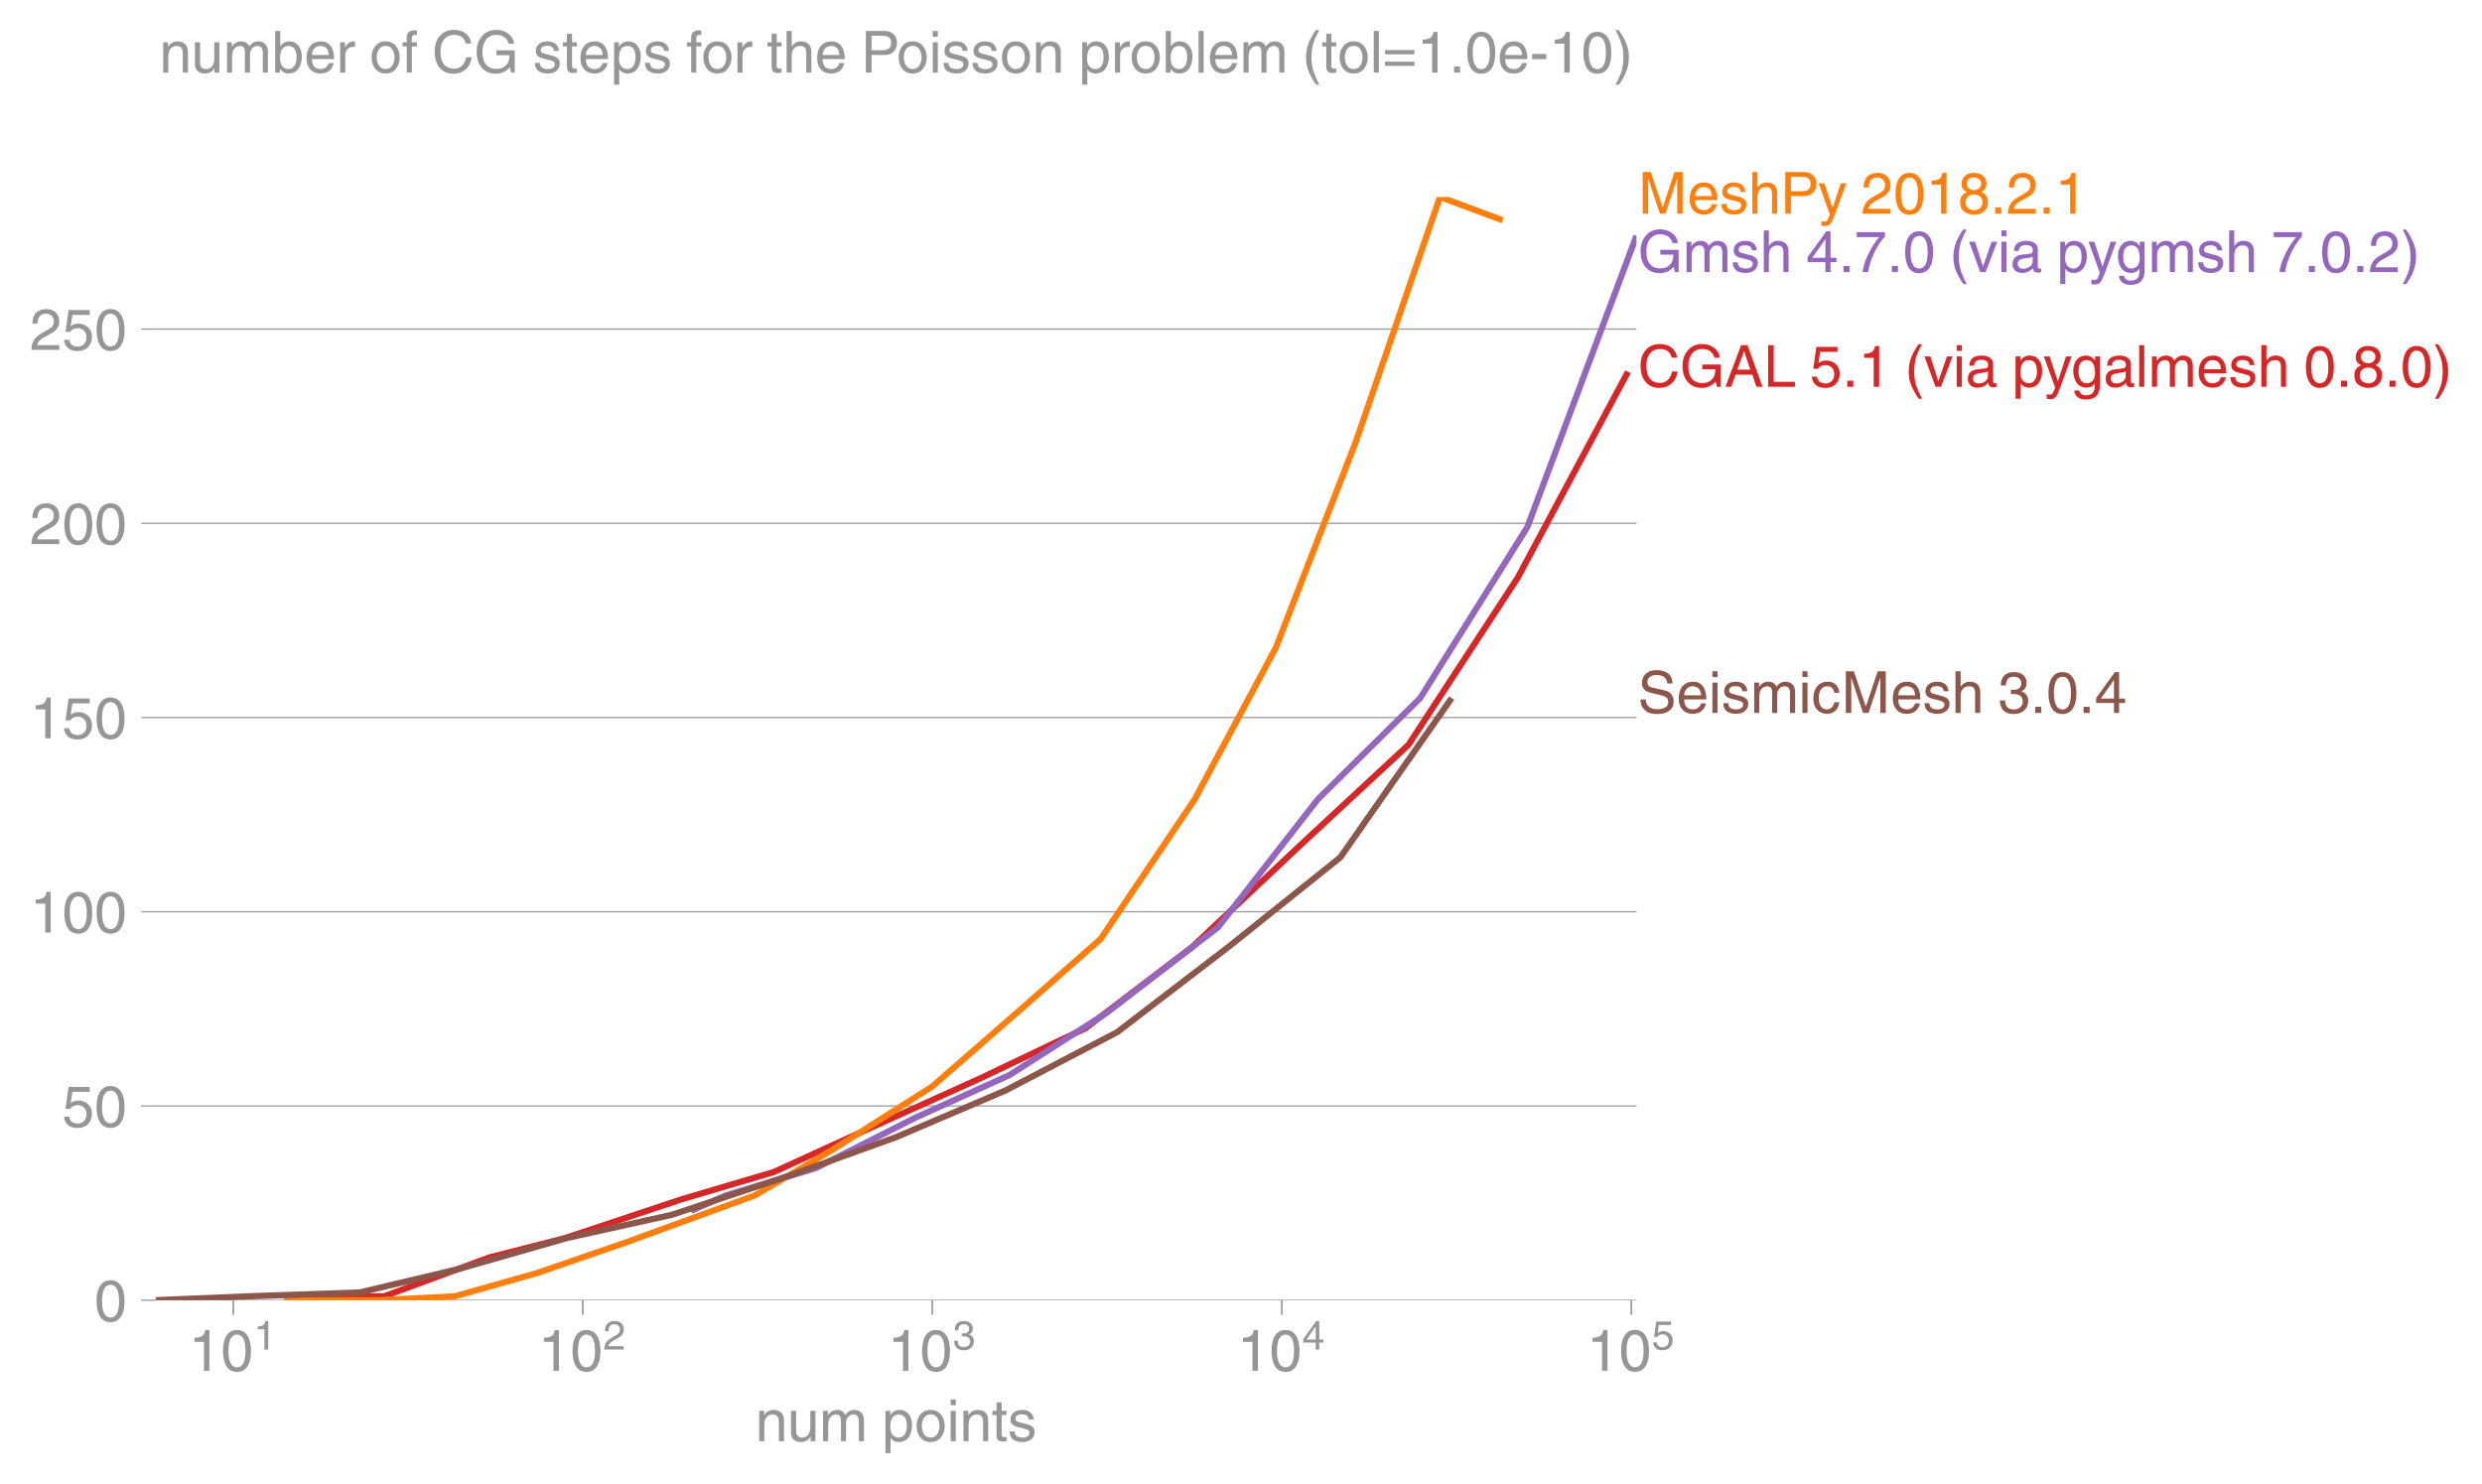
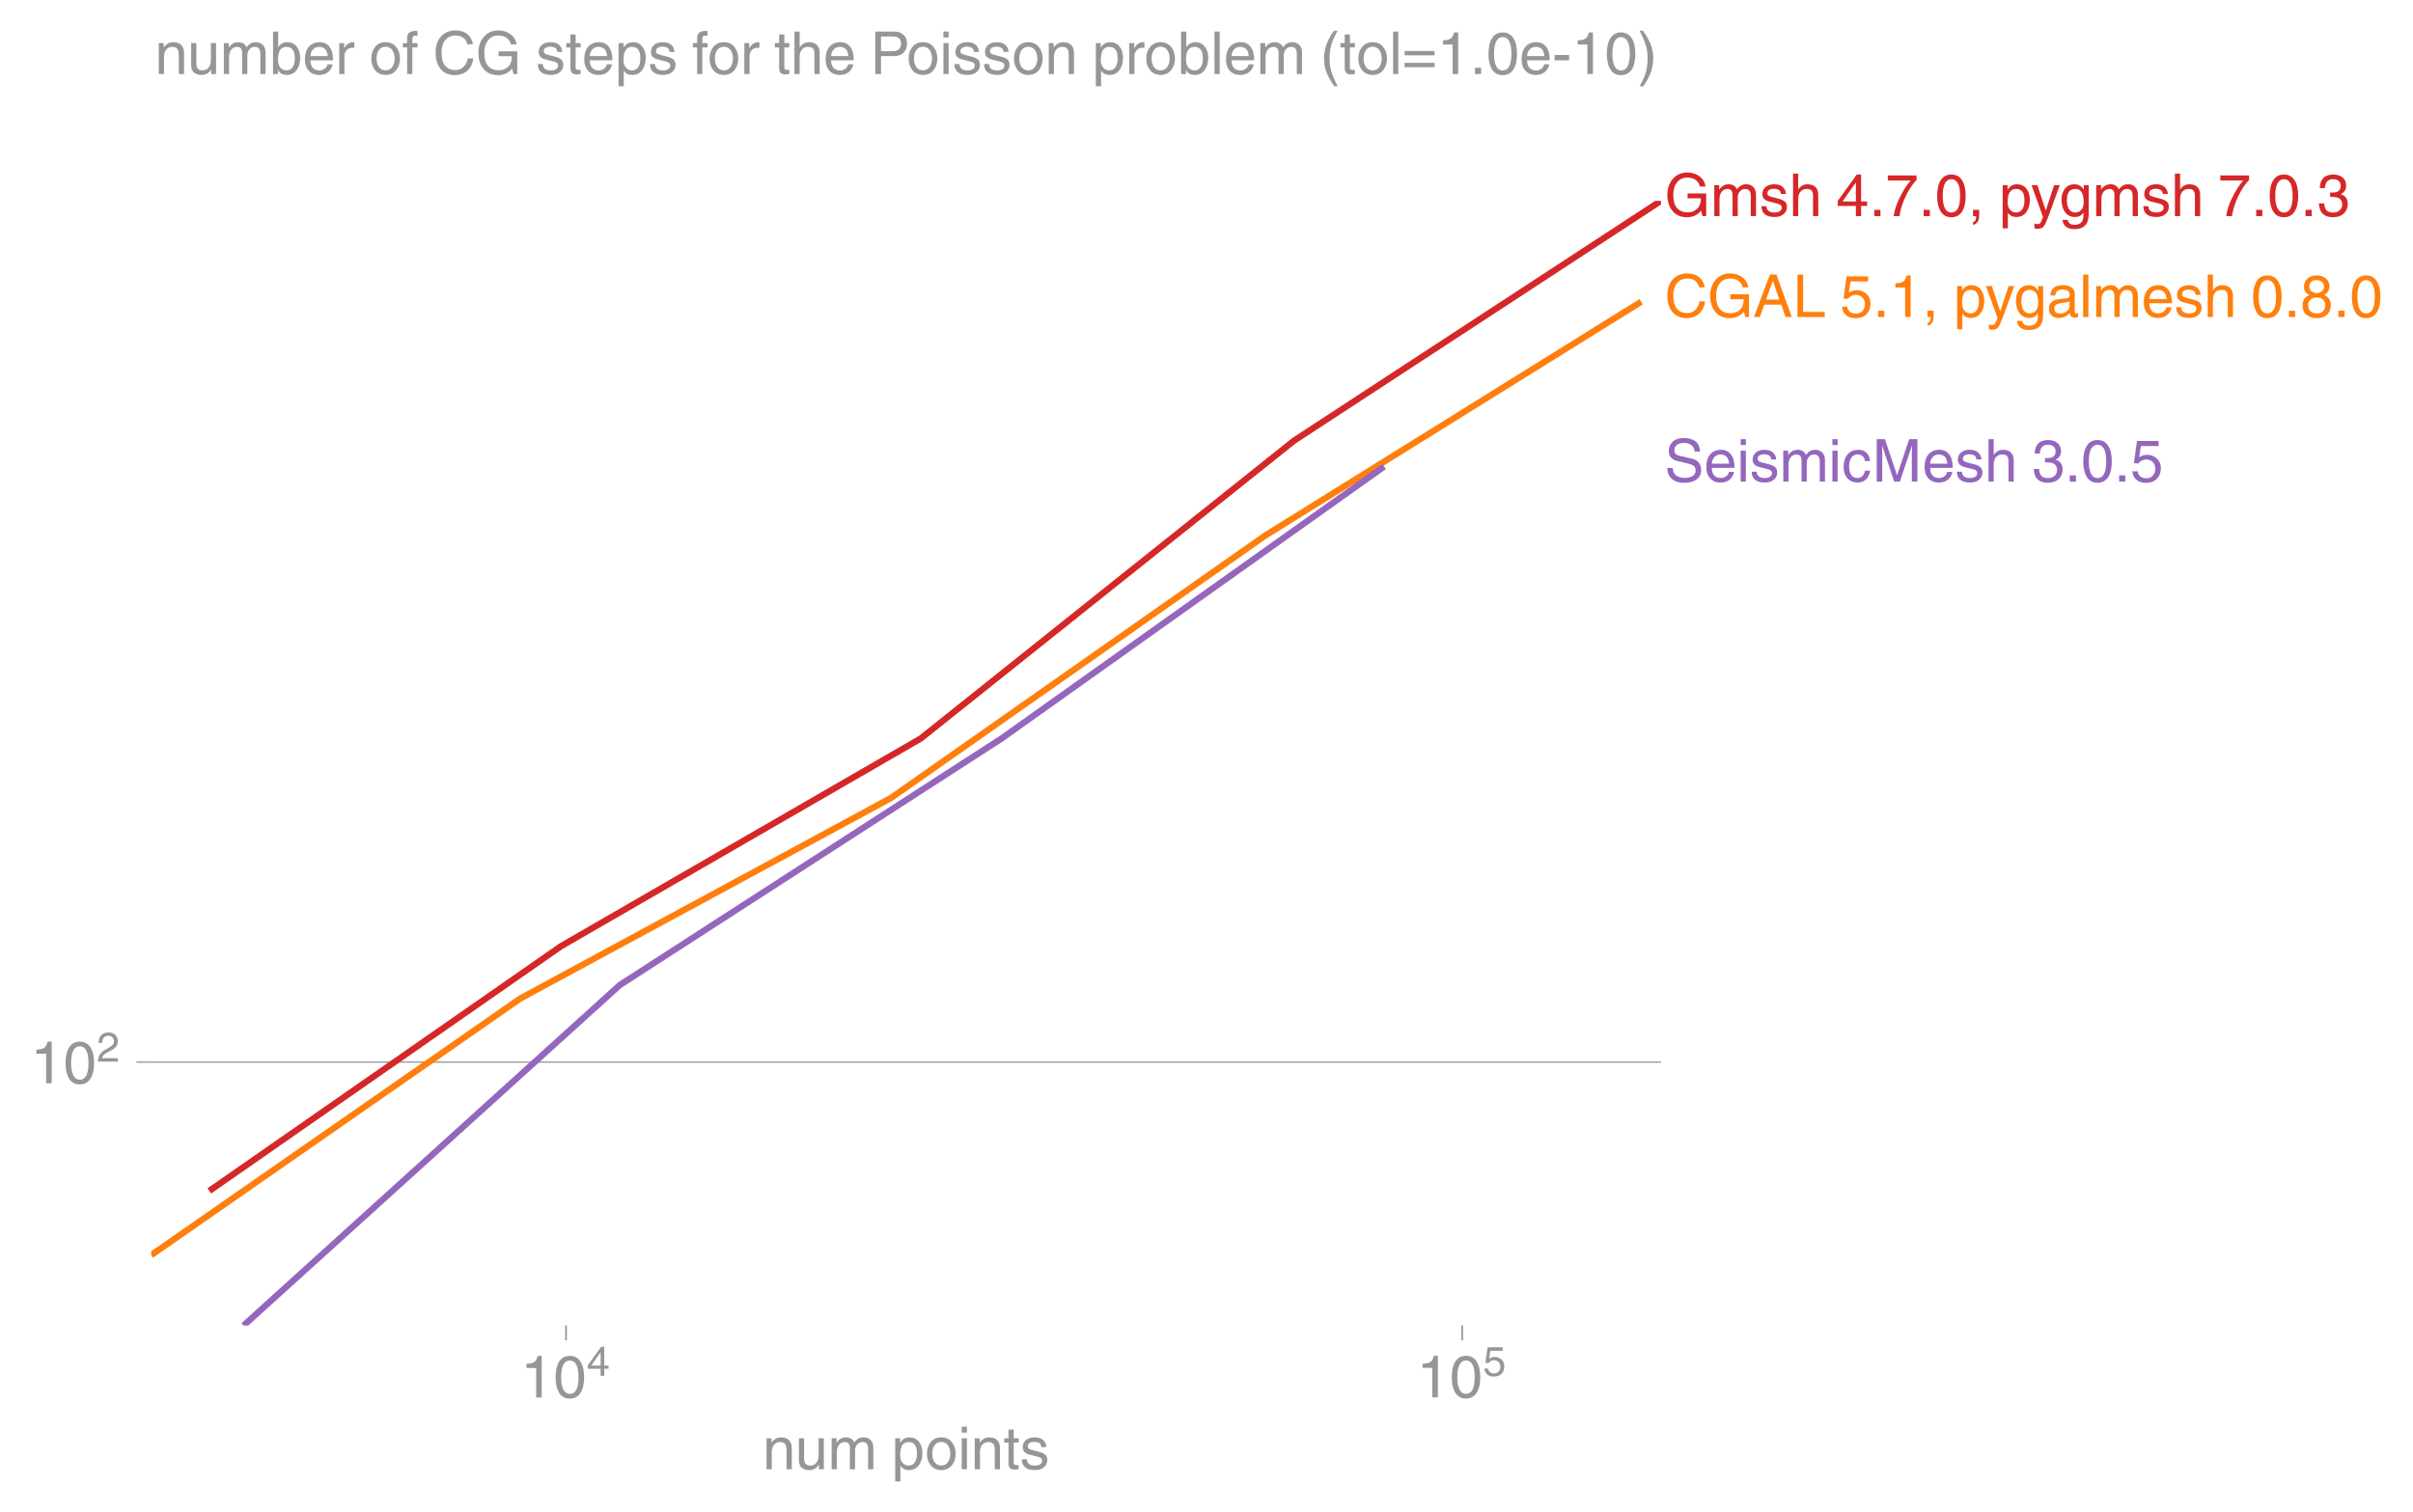
- <svg xmlns="http://www.w3.org/2000/svg" xmlns:xlink="http://www.w3.org/1999/xlink" height="476.965" viewBox="0 0 598.595 357.724" width="798.126">
+ <svg xmlns="http://www.w3.org/2000/svg" xmlns:xlink="http://www.w3.org/1999/xlink" height="476.965" viewBox="0 0 570.76 357.724" width="761.013">
  <defs>
    <style>*{stroke-linecap:butt;stroke-linejoin:round}</style>
  </defs>
  <g id="figure_1">
-     <path d="M0 357.724h598.595V0H0z" fill="none" id="patch_1" />
+     <path d="M0 357.724h570.76V0H0z" fill="none" id="patch_1" />
    <g id="axes_1">
-       <path d="M37.556 313.628h357.12V47.516H37.556z" fill="none" id="patch_2" />
+       <path d="M35.76 313.628h357.12V47.516H35.76z" fill="none" id="patch_2" />
      <g id="matplotlib.axis_1">
        <g id="xtick_1">
          <g id="line2d_1">
            <defs>
-               <path d="M0 0v3.5" id="mffba70a21d" stroke="#969696" stroke-width=".4" />
-             </defs>
-             <use x="56.256" xlink:href="#mffba70a21d" y="313.628" fill="#969696" stroke="#969696" stroke-width=".4" />
-           </g>
-           <g transform="matrix(.14 0 0 -.14 45.476 330.678)" fill="#969696" id="text_1">
+               <path d="M0 0v3.5" id="m476de57f8e" stroke="#969696" stroke-width=".4" />
+             </defs>
+             <use x="133.89" xlink:href="#m476de57f8e" y="313.628" fill="#969696" stroke="#969696" stroke-width=".4" />
+           </g>
+           <g transform="matrix(.14 0 0 -.14 123.11 330.678)" fill="#969696" id="text_1">
            <defs>
              <path d="M35.89 0h-9.374v49.906H10.109v6.985q8.594.28 12.782 2.75Q27.094 62.109 29 70.313h6.89z" id="HelveticaWorld-Regular-49" />
              <path d="M42.484 34.188q0 14.109-3.734 21.156-3.734 7.062-10.969 7.062-7.078 0-10.89-7.062-3.797-7.047-3.797-21.157 0-13.671 3.75-20.937Q20.609 6 27.78 6q7.235 0 10.969 7 3.734 7.016 3.734 21.188zm9.422 0q0-17.297-6.25-26.704-6.25-9.39-17.875-9.39-12.062 0-18.062 9.734-6 9.75-6 26.36 0 17.03 6.14 26.578 6.157 9.547 17.922 9.547 11.625 0 17.875-9.5t6.25-26.626z" id="HelveticaWorld-Regular-48" />
-             </defs>
-             <use transform="translate(0 .173)" xlink:href="#HelveticaWorld-Regular-49" />
-             <use transform="translate(55.615 .173)" xlink:href="#HelveticaWorld-Regular-48" />
-             <use transform="matrix(.7 0 0 .7 112.146 36.781)" xlink:href="#HelveticaWorld-Regular-49" />
-           </g>
-         </g>
-         <g id="xtick_2">
-           <use x="140.551" xlink:href="#mffba70a21d" y="313.628" fill="#969696" stroke="#969696" stroke-width=".4" id="line2d_2" />
-           <g transform="matrix(.14 0 0 -.14 129.77 330.678)" fill="#969696" id="text_2">
-             <defs>
-               <path d="M4.39 45.125q0 12.39 6.391 18.781 6.406 6.407 17.938 6.407 9.656 0 15.812-5.86 6.157-5.86 6.157-15.14 0-7.22-3.547-12.188-3.532-4.953-10.422-8.703l-12.11-6.64Q13.922 15.921 12.5 8.296h38.188V0H2.593q.39 9.906 4.297 16.5 3.906 6.594 12.203 11.375l12.593 7.328q5.032 2.89 7.329 5.984 2.297 3.094 2.297 8.516 0 5.375-3.766 9.031-3.75 3.672-10.156 3.672-7.078 0-10.594-4.672-3.516-4.656-3.61-12.609z" id="HelveticaWorld-Regular-50" />
-             </defs>
-             <use transform="translate(0 .173)" xlink:href="#HelveticaWorld-Regular-49" />
-             <use transform="translate(55.615 .173)" xlink:href="#HelveticaWorld-Regular-48" />
-             <use transform="matrix(.7 0 0 .7 112.146 36.781)" xlink:href="#HelveticaWorld-Regular-50" />
-           </g>
-         </g>
-         <g id="xtick_3">
-           <use x="224.845" xlink:href="#mffba70a21d" y="313.628" fill="#969696" stroke="#969696" stroke-width=".4" id="line2d_3" />
-           <g transform="matrix(.14 0 0 -.14 214.065 330.678)" fill="#969696" id="text_3">
-             <defs>
-               <path d="M22.406 39.984q2.203-.187 4.594-.187 6.203 0 9.781 2.86 3.594 2.859 3.594 8.656 0 4.687-3.344 7.89-3.343 3.203-9.64 3.203-6.985 0-10.235-4.11-3.234-4.093-3.437-10.983h-8.64q0 10.984 5.765 16.984 5.765 6.016 16.937 6.016 9.922 0 15.828-5.11 5.907-5.094 5.907-13.39 0-10.704-9.032-14.5v-.204q11.72-4 11.72-16.406 0-9.906-6.595-16.265-6.593-6.344-18.703-6.344-9.906 0-16.312 5.203Q4.204 8.5 3.422 21.484H12.5q.203-8.109 4-11.797Q20.313 6 27.484 6q6.938 0 11.141 3.86 4.203 3.859 4.203 9.718 0 6.406-4.016 9.672-4 3.266-12.39 3.266-2 0-4.016-.094z" id="HelveticaWorld-Regular-51" />
-             </defs>
-             <use transform="translate(0 .173)" xlink:href="#HelveticaWorld-Regular-49" />
-             <use transform="translate(55.615 .173)" xlink:href="#HelveticaWorld-Regular-48" />
-             <use transform="matrix(.7 0 0 .7 112.146 36.781)" xlink:href="#HelveticaWorld-Regular-51" />
-           </g>
-         </g>
-         <g id="xtick_4">
-           <use x="309.139" xlink:href="#mffba70a21d" y="313.628" fill="#969696" stroke="#969696" stroke-width=".4" id="line2d_4" />
-           <g transform="matrix(.14 0 0 -.14 298.359 330.678)" fill="#969696" id="text_4">
-             <defs>
              <path d="M10.594 24.703h22.61v31.89h-.188zM42 17.093V0h-8.797v17.094H2.484v8.593L34.72 70.314H42v-45.61h10.297v-7.61z" id="HelveticaWorld-Regular-52" />
            </defs>
            <use transform="translate(0 .173)" xlink:href="#HelveticaWorld-Regular-49" />
            <use transform="translate(55.615 .173)" xlink:href="#HelveticaWorld-Regular-48" />
            <use transform="matrix(.7 0 0 .7 112.146 36.781)" xlink:href="#HelveticaWorld-Regular-52" />
          </g>
        </g>
-         <g id="xtick_5">
-           <use x="393.433" xlink:href="#mffba70a21d" y="313.628" fill="#969696" stroke="#969696" stroke-width=".4" id="line2d_5" />
-           <g transform="matrix(.14 0 0 -.14 382.653 330.678)" fill="#969696" id="text_5">
+         <g id="xtick_2">
+           <use x="345.864" xlink:href="#m476de57f8e" y="313.628" fill="#969696" stroke="#969696" stroke-width=".4" id="line2d_2" />
+           <g transform="matrix(.14 0 0 -.14 335.084 330.678)" fill="#969696" id="text_2">
            <defs>
              <path d="M14.703 40.922q5.813 4.39 13.625 4.39 9.469 0 16.281-6.296 6.813-6.297 6.813-16.22 0-10.78-6.578-17.796-6.563-7-18.422-7-10.313 0-16.266 5.047Q4.203 8.109 3.22 17.39h9.094q.671-5.672 4.437-8.672 3.766-3 10.453-3 6.485 0 10.64 4.484Q42 14.703 42 21.688q0 7.125-4.36 11.421-4.343 4.297-11.218 4.297-7.813 0-13.047-6.687l-7.563.39 5.266 37.594h36.438v-8.5H17.672z" id="HelveticaWorld-Regular-53" />
            </defs>
            <use transform="translate(0 .3)" xlink:href="#HelveticaWorld-Regular-49" />
            <use transform="translate(55.615 .3)" xlink:href="#HelveticaWorld-Regular-48" />
            <use transform="matrix(.7 0 0 .7 112.146 36.908)" xlink:href="#HelveticaWorld-Regular-53" />
          </g>
        </g>
-         <g transform="matrix(.14 0 0 -.14 182.189 347.625)" fill="#969696" id="text_6">
+         <g transform="matrix(.14 0 0 -.14 180.393 347.625)" fill="#969696" id="text_3">
          <defs>
            <path d="M49.219 0h-8.844v32.172q0 7.422-2.594 10.578-2.578 3.156-8.578 3.156-5.906 0-9.875-4.5-3.953-4.484-3.953-12.89V0H6.594v52.297h8.297v-7.375h.203q6.203 8.89 15.812 8.89 8.89 0 13.594-4.718 4.719-4.703 4.719-13.5z" id="HelveticaWorld-Regular-110" />
            <path d="M6.11 52.297h8.78V17.578q0-5.765 2.61-8.625Q20.125 6.11 25 6.11q6.781 0 10.594 4.797 3.812 4.813 3.812 12.578v28.813h8.782V0H39.89v7.625l-.188.188q-4.984-9.329-16.61-9.329-7.515 0-12.25 4.094Q6.11 6.688 6.11 14.703z" id="HelveticaWorld-Regular-117" />
            <path d="M6.594 52.297h8.297v-7.375h.203q5.906 8.89 15.812 8.89 9.813 0 13.922-8.5 3.75 4.594 7.266 6.547 3.515 1.953 8.703 1.953 6.781 0 11.484-4.453Q77 44.922 77 36.187V0h-8.781v33.797q0 6.094-2.297 9.094-2.297 3.015-7.422 3.015-5.172 0-8.75-4.203-3.563-4.203-3.563-9.812V0h-8.78v36.188q0 4.53-2.11 7.124-2.094 2.594-6.094 2.594-6.297 0-10.062-4.687-3.766-4.688-3.766-12.703V0H6.594z" id="HelveticaWorld-Regular-109" />
            <path d="M14.984 23.688q0-8.407 4.094-13 4.11-4.579 10.219-4.579 6.687 0 10.39 5.438 3.72 5.453 3.72 14.765 0 10.22-3.563 14.907-3.563 4.687-10.735 4.687-6.984 0-10.562-5.5-3.563-5.5-3.563-16.718zm-8.39 28.609h8.297v-7.375h.203q5.61 8.89 15.625 8.89 10.11 0 15.937-7.359 5.828-7.344 5.828-18.766 0-12.796-5.953-21Q40.578-1.515 29.5-1.515q-9.094 0-13.922 7.032h-.203v-26.22H6.594z" id="HelveticaWorld-Regular-112" />
            <path d="M12.703 26.219q0-8.735 3.953-14.375 3.953-5.64 11.219-5.64 7.531 0 11.438 5.905 3.906 5.907 3.906 14.11 0 8.297-3.907 14.078-3.906 5.797-11.437 5.797-6.969 0-11.078-5.453-4.094-5.438-4.094-14.422zm-8.984 0q0 11.672 6.484 19.625 6.5 7.968 17.672 7.968 11.438 0 17.875-8.062 6.453-8.047 6.453-19.531 0-11.516-6.406-19.625-6.39-8.11-17.922-8.11-11.078 0-17.625 7.86-6.531 7.86-6.531 19.875z" id="HelveticaWorld-Regular-111" />
            <path d="M6.594 61.813v9.968h8.781v-9.969zM15.375 0H6.594v52.297h8.781z" id="HelveticaWorld-Regular-105" />
            <path d="M17.188 45.016V10.984q0-2 1.093-3.046 1.11-1.047 3.938-1.047h3.375V0Q20.797-.688 19-.688q-5.516 0-8.063 2.641-2.53 2.64-2.53 8.547v34.516H1.311v7.28h7.094v14.595h8.781V52.297h8.407v-7.281z" id="HelveticaWorld-Regular-116" />
            <path d="M36.078 37.406q-.187 4.688-3.344 6.735-3.14 2.047-9.047 2.047-4.296 0-7.359-1.907-3.047-1.89-3.047-5.468 0-2.829 1.797-4.172 1.813-1.344 7.828-2.86l8.688-2.187q7.906-2 11.297-5.11 3.406-3.093 3.406-8.656 0-7.719-5.64-12.531-5.641-4.813-15.063-4.813-11 0-16.64 4.563-5.626 4.578-5.735 13.75h8.5q.203-5.422 3.594-8.063 3.39-2.625 10.171-2.625 5.516 0 8.766 2.188 3.25 2.203 3.25 6.11 0 2.78-2.11 4.437-2.093 1.672-8.296 3.078l-10.203 2.5q-6.203 1.562-9.157 4.656-2.953 3.094-2.953 8.031 0 7.72 5.516 12.203 5.531 4.5 14.406 4.5 9.485 0 14.531-4.624 5.047-4.61 5.344-11.782z" id="HelveticaWorld-Regular-115" />
          </defs>
          <use xlink:href="#HelveticaWorld-Regular-110" />
          <use x="55.176" xlink:href="#HelveticaWorld-Regular-117" />
          <use x="109.961" xlink:href="#HelveticaWorld-Regular-109" />
          <use x="192.969" xlink:href="#HelveticaWorld-Regular-32" />
          <use x="217.383" xlink:href="#HelveticaWorld-Regular-112" />
          <use x="273.877" xlink:href="#HelveticaWorld-Regular-111" />
          <use x="329.785" xlink:href="#HelveticaWorld-Regular-105" />
          <use x="351.807" xlink:href="#HelveticaWorld-Regular-110" />
          <use x="406.982" xlink:href="#HelveticaWorld-Regular-116" />
          <use x="434.668" xlink:href="#HelveticaWorld-Regular-115" />
        </g>
      </g>
      <g id="matplotlib.axis_2">
        <g id="ytick_1">
-           <path clip-path="url(#p34b8f23aae)" d="M37.556 313.628h357.12" fill="none" stroke="#969696" stroke-linecap="square" stroke-width=".3" id="line2d_6" />
-           <g id="line2d_7">
-             <defs>
-               <path d="M0 0h-3.5" id="m2044e1eee2" stroke="#969696" stroke-width=".3" />
-             </defs>
-             <use x="37.556" xlink:href="#m2044e1eee2" y="313.628" fill="#969696" stroke="#969696" stroke-width=".3" />
-           </g>
-           <use xlink:href="#HelveticaWorld-Regular-48" transform="matrix(.14 0 0 -.14 22.77 318.653)" fill="#969696" id="text_7" />
-         </g>
-         <g id="ytick_2">
-           <path clip-path="url(#p34b8f23aae)" d="M37.556 266.778h357.12" fill="none" stroke="#969696" stroke-linecap="square" stroke-width=".3" id="line2d_8" />
-           <use x="37.556" xlink:href="#m2044e1eee2" y="266.778" fill="#969696" stroke="#969696" stroke-width=".3" id="line2d_9" />
-           <g transform="matrix(.14 0 0 -.14 14.985 271.802)" fill="#969696" id="text_8">
-             <use xlink:href="#HelveticaWorld-Regular-53" />
-             <use x="55.615" xlink:href="#HelveticaWorld-Regular-48" />
-           </g>
-         </g>
-         <g id="ytick_3">
-           <path clip-path="url(#p34b8f23aae)" d="M37.556 219.927h357.12" fill="none" stroke="#969696" stroke-linecap="square" stroke-width=".3" id="line2d_10" />
-           <use x="37.556" xlink:href="#m2044e1eee2" y="219.927" fill="#969696" stroke="#969696" stroke-width=".3" id="line2d_11" />
-           <g transform="matrix(.14 0 0 -.14 7.2 224.952)" fill="#969696" id="text_9">
-             <use xlink:href="#HelveticaWorld-Regular-49" />
-             <use x="55.615" xlink:href="#HelveticaWorld-Regular-48" />
-             <use x="111.23" xlink:href="#HelveticaWorld-Regular-48" />
-           </g>
-         </g>
-         <g id="ytick_4">
-           <path clip-path="url(#p34b8f23aae)" d="M37.556 173.076h357.12" fill="none" stroke="#969696" stroke-linecap="square" stroke-width=".3" id="line2d_12" />
-           <use x="37.556" xlink:href="#m2044e1eee2" y="173.076" fill="#969696" stroke="#969696" stroke-width=".3" id="line2d_13" />
-           <g transform="matrix(.14 0 0 -.14 7.2 178.1)" fill="#969696" id="text_10">
-             <use xlink:href="#HelveticaWorld-Regular-49" />
-             <use x="55.615" xlink:href="#HelveticaWorld-Regular-53" />
-             <use x="111.23" xlink:href="#HelveticaWorld-Regular-48" />
-           </g>
-         </g>
-         <g id="ytick_5">
-           <path clip-path="url(#p34b8f23aae)" d="M37.556 126.225h357.12" fill="none" stroke="#969696" stroke-linecap="square" stroke-width=".3" id="line2d_14" />
-           <use x="37.556" xlink:href="#m2044e1eee2" y="126.225" fill="#969696" stroke="#969696" stroke-width=".3" id="line2d_15" />
-           <g transform="matrix(.14 0 0 -.14 7.2 131.25)" fill="#969696" id="text_11">
-             <use xlink:href="#HelveticaWorld-Regular-50" />
-             <use x="55.615" xlink:href="#HelveticaWorld-Regular-48" />
-             <use x="111.23" xlink:href="#HelveticaWorld-Regular-48" />
-           </g>
-         </g>
-         <g id="ytick_6">
-           <path clip-path="url(#p34b8f23aae)" d="M37.556 79.375h357.12" fill="none" stroke="#969696" stroke-linecap="square" stroke-width=".3" id="line2d_16" />
-           <use x="37.556" xlink:href="#m2044e1eee2" y="79.375" fill="#969696" stroke="#969696" stroke-width=".3" id="line2d_17" />
-           <g transform="matrix(.14 0 0 -.14 7.2 84.4)" fill="#969696" id="text_12">
-             <use xlink:href="#HelveticaWorld-Regular-50" />
-             <use x="55.615" xlink:href="#HelveticaWorld-Regular-53" />
-             <use x="111.23" xlink:href="#HelveticaWorld-Regular-48" />
-           </g>
-         </g>
-       </g>
-       <path clip-path="url(#p34b8f23aae)" d="M68.574 312.691H92.618l25.375-9.37 18.292-4.685 28.146-9.37 22.19-6.56 24.64-11.243 24.921-11.245 25.576-12.18 25.84-19.678 25.863-24.362 26.246-24.363 26.33-40.291 26.593-49.662" fill="none" stroke="#d62728" stroke-linecap="square" stroke-width="1.5" id="line2d_18" />
-       <path clip-path="url(#p34b8f23aae)" d="M166.65 292.077h0l8.456-3.748 21.628-6.56 24.05-12.18 22.747-10.308 23.4-14.992 26.819-20.614 24.113-30.922 24.644-24.362 25.846-41.229 26.323-70.276" fill="none" stroke="#9467bd" stroke-linecap="square" stroke-width="1.5" id="line2d_19" />
-       <path clip-path="url(#p34b8f23aae)" d="M68.574 313.628h22.662l18.418-.937 19.874-5.622 21.737-7.496 30.822-11.244 19.1-11.244 23.621-14.993 21.494-18.74 19.138-16.866 22.714-33.733 19.56-36.543 19.282-49.662 20.285-59.032 15.12 5.622" fill="none" stroke="#ff7f0e" stroke-linecap="square" stroke-width="1.5" id="line2d_20" />
-       <path clip-path="url(#p34b8f23aae)" d="M37.556 313.628l22.19-.937 27.002-.937 23.748-5.622 26.198-7.496 25.375-5.622 28.117-9.37 25.983-9.37 26.337-11.245 26.923-14.055 26.898-20.614 26.92-21.551 26.86-38.418" fill="none" stroke="#8c564b" stroke-linecap="square" stroke-width="1.5" id="line2d_21" />
-       <g transform="matrix(.14 0 0 -.14 395.04 93.299)" fill="#d62728" id="text_13">
+           <path clip-path="url(#p9ebc9bcd94)" d="M35.76 251.305h357.12" fill="none" stroke="#969696" stroke-linecap="square" stroke-width=".3" id="line2d_3" />
+           <g id="line2d_4">
+             <defs>
+               <path d="M0 0h-3.5" id="mc16ff8c5b5" stroke="#969696" stroke-width=".3" />
+             </defs>
+             <use x="35.76" xlink:href="#mc16ff8c5b5" y="251.305" fill="#969696" stroke="#969696" stroke-width=".3" />
+           </g>
+           <g transform="matrix(.14 0 0 -.14 7.2 256.33)" fill="#969696" id="text_4">
+             <defs>
+               <path d="M4.39 45.125q0 12.39 6.391 18.781 6.406 6.407 17.938 6.407 9.656 0 15.812-5.86 6.157-5.86 6.157-15.14 0-7.22-3.547-12.188-3.532-4.953-10.422-8.703l-12.11-6.64Q13.922 15.921 12.5 8.296h38.188V0H2.593q.39 9.906 4.297 16.5 3.906 6.594 12.203 11.375l12.593 7.328q5.032 2.89 7.329 5.984 2.297 3.094 2.297 8.516 0 5.375-3.766 9.031-3.75 3.672-10.156 3.672-7.078 0-10.594-4.672-3.516-4.656-3.61-12.609z" id="HelveticaWorld-Regular-50" />
+             </defs>
+             <use transform="translate(0 .173)" xlink:href="#HelveticaWorld-Regular-49" />
+             <use transform="translate(55.615 .173)" xlink:href="#HelveticaWorld-Regular-48" />
+             <use transform="matrix(.7 0 0 .7 112.146 36.781)" xlink:href="#HelveticaWorld-Regular-50" />
+           </g>
+         </g>
+       </g>
+       <path clip-path="url(#p9ebc9bcd94)" d="M35.76 296.974l87.32-60.728 87.679-47.44 88.498-62.079 88.94-55.333" fill="none" stroke="#ff7f0e" stroke-linecap="square" stroke-width="1.5" id="line2d_5" />
+       <path clip-path="url(#p9ebc9bcd94)" d="M49.515 281.77l83.199-57.9 85.086-49.144 88.303-70.473 86.777-56.737" fill="none" stroke="#d62728" stroke-linecap="square" stroke-width="1.5" id="line2d_6" />
+       <path clip-path="url(#p9ebc9bcd94)" d="M57.619 313.628l88.985-80.559 90.31-58.343 90.474-64.34" fill="none" stroke="#9467bd" stroke-linecap="square" stroke-width="1.5" id="line2d_7" />
+       <g transform="matrix(.14 0 0 -.14 393.777 75.011)" fill="#ff7f0e" id="text_5">
        <defs>
          <path d="M58.016 50.203q-1.625 7.313-6.782 11.094-5.14 3.797-13.343 3.797-10.594 0-17.047-7.703-6.438-7.688-6.438-20.766 0-15.14 6.094-22.547 6.11-7.39 17.688-7.39 7.609 0 13.093 5.046 5.5 5.063 7.407 14.688h9.421Q66.22 12.594 57.625 5.344t-20.906-7.25q-14.703 0-23.516 10.11Q4.391 18.311 4.391 36.28q0 17.328 9.203 27.36 9.203 10.047 24.297 10.047 12.5 0 20.265-6.454 7.766-6.437 9.235-17.03z" id="HelveticaWorld-Regular-67" />
          <path d="M38.484 38.375h31.532V0h-6.297l-2.344 9.281Q56.781 3.421 50.578.75q-6.187-2.656-12.875-2.656-10.797 0-18.047 4.703-7.25 4.719-11.265 13.015-4 8.313-4 20.72 0 15.468 9.203 26.312 9.203 10.843 24.781 10.843 11.625 0 20.313-6.5Q67.39 60.688 68.796 50h-9.375q-1.703 7.078-7.219 11.078-5.516 4.016-14.312 4.016-10.594 0-17.047-7.985-6.438-7.984-6.438-21.125 0-15.28 6.39-22.437Q27.204 6.39 38.282 6.39q7.235 0 12.235 2.859 5 2.86 7.687 7.766 2.688 4.906 2.688 13.062H38.484z" id="HelveticaWorld-Regular-71" />
          <path d="M44 29.5L33.406 61.078h-.203L21.687 29.5zm-25.297-8.594L11.188 0h-9.97l27 71.781h10.985L65.187 0H54.594l-7.078 20.906z" id="HelveticaWorld-Regular-65" />
          <path d="M17.672 8.594h36.531V0H8.11v71.781h9.563z" id="HelveticaWorld-Regular-76" />
          <path d="M19.094 0H8.687v10.594h10.407z" id="HelveticaWorld-Regular-46" />
-           <path d="M29.781 73.297q-8.875-15.875-11.218-25.844-2.344-9.953-2.344-21.969 0-11.859 3.187-22.125Q22.61-6.89 29.891-20.703h-5.86Q15.72-8.593 11.25 2.187 6.781 12.985 6.781 26.125q0 12.36 4.047 23.563 4.063 11.203 12.86 23.609z" id="HelveticaWorld-Regular-40" />
-           <path d="M39.406 52.297h9.625L29.11 0h-9.437L.594 52.297h10.203L24.422 9.719h.187z" id="HelveticaWorld-Regular-118" />
-           <path d="M38.375 26.703q-.969-1.015-3.828-1.656-2.86-.625-10.672-1.656-5.766-.688-8.469-2.844-2.703-2.14-2.703-5.656 0-4.297 2.281-6.688 2.297-2.39 7.329-2.39 6.296 0 11.171 3.578 4.891 3.593 4.891 8.718zM6.203 36.375q.297 8.844 5.734 13.14 5.454 4.297 15.844 4.297 8.297 0 13.907-3.765 5.624-3.75 5.624-10.844V9.078Q47.313 6 50.094 6q1.125 0 2.89.39V0Q50.594-.984 48-.984q-4.5 0-6.703 1.921-2.188 1.938-2.281 6.047-7.516-8.5-18.891-8.5-7.422 0-11.922 4.204Q3.72 6.89 3.72 13.624q0 6.89 3.906 11.125Q11.531 29 19 29.89l15.516 1.891q4.203.64 4.203 6.203 0 4.11-3.047 6.297-3.047 2.203-9.25 2.203-5.516 0-8.485-2.437-2.953-2.438-3.53-7.672z" id="HelveticaWorld-Regular-97" />
+           <path d="M8.688 10.594h10.406V.78q0-7.422-3.078-11.172-3.078-3.765-7.328-4.312v4.594Q14.015-9.422 14.015 0H8.687z" id="HelveticaWorld-Regular-44" />
          <path d="M39.016 52.297h9.562L29.891.984q-.5-1.375-.985-2.593-4.25-11.329-7.328-15.547-3.078-4.235-9.953-4.235-3.61 0-5.906.782v8.015q2.484-.89 5.468-.89 3.22 0 4.704 2.03 1.5 2.032 4.421 9.938L.875 52.297h9.922L24.812 9.719H25z" id="HelveticaWorld-Regular-121" />
          <path d="M12.984 26.313q0-9.61 3.813-14.907Q20.609 6.11 27.094 6.11q6.312 0 10.312 4.579 4 4.593 4 13 0 11.03-3.5 16.625-3.484 5.593-10.61 5.593-7.171 0-10.75-4.765-3.562-4.766-3.562-14.828zM49.812 2.983q0-12.609-6.062-18.797-6.047-6.203-18.266-6.203-8.78 0-13.984 4.047Q6.297-13.922 5.516-6.39h8.796q.672-3.812 3.532-6.062 2.86-2.25 8.281-2.25 7.375 0 11.125 3.969 3.766 3.953 3.766 12.828v3.719h-.188q-4.937-7.329-13.922-7.329-11.187 0-17.093 8.25-5.907 8.25-5.907 20.953 0 11.625 5.953 18.875 5.97 7.25 15.829 7.25 9.906 0 15.625-8.89h.187v7.375h8.313z" id="HelveticaWorld-Regular-103" />
+           <path d="M38.375 26.703q-.969-1.015-3.828-1.656-2.86-.625-10.672-1.656-5.766-.688-8.469-2.844-2.703-2.14-2.703-5.656 0-4.297 2.281-6.688 2.297-2.39 7.329-2.39 6.296 0 11.171 3.578 4.891 3.593 4.891 8.718zM6.203 36.375q.297 8.844 5.734 13.14 5.454 4.297 15.844 4.297 8.297 0 13.907-3.765 5.624-3.75 5.624-10.844V9.078Q47.313 6 50.094 6q1.125 0 2.89.39V0Q50.594-.984 48-.984q-4.5 0-6.703 1.921-2.188 1.938-2.281 6.047-7.516-8.5-18.891-8.5-7.422 0-11.922 4.204Q3.72 6.89 3.72 13.624q0 6.89 3.906 11.125Q11.531 29 19 29.89l15.516 1.891q4.203.64 4.203 6.203 0 4.11-3.047 6.297-3.047 2.203-9.25 2.203-5.516 0-8.485-2.437-2.953-2.438-3.53-7.672z" id="HelveticaWorld-Regular-97" />
          <path d="M15.375 0H6.594v71.781h8.781z" id="HelveticaWorld-Regular-108" />
          <path d="M42.484 30.328q-.687 8.485-4.5 12.031-3.797 3.547-10.109 3.547-6.39 0-10.328-4.5-3.922-4.484-4.172-11.078zm8.391-13.922q-1.453-8.11-7.953-13.422-5.719-4.5-15.047-4.593-10.984.093-17.438 7.203Q4 12.704 4 24.704q0 13.78 6.64 21.437 6.641 7.672 18.47 7.672 10.593 0 16.546-7.922 5.953-7.907 5.953-22.594H13.375q0-8.203 3.813-12.703Q21 6.109 28.608 6.109q5.375 0 9.235 3.235 3.86 3.25 4.25 7.062z" id="HelveticaWorld-Regular-101" />
          <path d="M49.219 0h-8.844v34.188q0 6.296-2.438 9-2.437 2.718-7.953 2.718-6.797 0-10.703-4.406-3.906-4.39-3.906-12.984V0H6.594v71.781h8.781V45.312h.203q6 8.5 15.328 8.5 8.594 0 13.453-4.5 4.86-4.484 4.86-13.718z" id="HelveticaWorld-Regular-104" />
          <path d="M27.594 40.578q5.422 0 8.953 3.094 3.547 3.11 3.547 8.234 0 4.594-3.407 7.547-3.39 2.953-9.687 2.953-5.61 0-8.672-3.11-3.047-3.093-3.047-7.874 0-5.125 3.813-7.984 3.812-2.86 8.5-2.86zm.093-7.562q-6.78 0-10.64-3.766-3.86-3.766-3.86-9.234 0-6.297 3.907-10.157Q21 6 28.219 6q6.406 0 10.234 3.86 3.828 3.859 3.828 10.265 0 5.469-3.828 9.172-3.828 3.719-10.766 3.719zM49.22 52.203q0-10.594-9.032-14.797 6.204-2.781 8.86-7.36 2.656-4.562 2.656-9.733 0-10.016-6.453-16.125-6.438-6.094-17.375-6.094-9.563 0-16.813 5.25-7.25 5.25-7.25 17.062 0 11.922 11.907 16.907-9.516 3.796-9.516 13.671 0 8.297 5.64 13.813 5.641 5.516 15.641 5.516 10.016 0 15.875-5.204 5.86-5.203 5.86-12.906z" id="HelveticaWorld-Regular-56" />
-           <path d="M3.516-20.703q8.796 15.922 11.14 25.86Q17 15.093 17 27.093q0 11.922-3.156 22.172T3.422 73.296h5.765q8.391-12.109 12.86-22.905 4.469-10.797 4.469-23.875 0-12.407-4.063-23.61-4.047-11.203-12.828-23.61z" id="HelveticaWorld-Regular-41" />
        </defs>
        <use xlink:href="#HelveticaWorld-Regular-67" />
        <use x="72.314" xlink:href="#HelveticaWorld-Regular-71" />
        <use x="149.414" xlink:href="#HelveticaWorld-Regular-65" />
        <use x="216.113" xlink:href="#HelveticaWorld-Regular-76" />
        <use x="271.729" xlink:href="#HelveticaWorld-Regular-32" />
        <use x="296.143" xlink:href="#HelveticaWorld-Regular-53" />
        <use x="351.758" xlink:href="#HelveticaWorld-Regular-46" />
        <use x="379.541" xlink:href="#HelveticaWorld-Regular-49" />
-         <use x="435.156" xlink:href="#HelveticaWorld-Regular-32" />
-         <use x="459.57" xlink:href="#HelveticaWorld-Regular-40" />
-         <use x="492.871" xlink:href="#HelveticaWorld-Regular-118" />
-         <use x="542.48" xlink:href="#HelveticaWorld-Regular-105" />
-         <use x="564.502" xlink:href="#HelveticaWorld-Regular-97" />
-         <use x="619.434" xlink:href="#HelveticaWorld-Regular-32" />
-         <use x="643.848" xlink:href="#HelveticaWorld-Regular-112" />
-         <use x="698.342" xlink:href="#HelveticaWorld-Regular-121" />
-         <use x="745.951" xlink:href="#HelveticaWorld-Regular-103" />
-         <use x="801.859" xlink:href="#HelveticaWorld-Regular-97" />
-         <use x="856.791" xlink:href="#HelveticaWorld-Regular-108" />
-         <use x="878.813" xlink:href="#HelveticaWorld-Regular-109" />
-         <use x="961.82" xlink:href="#HelveticaWorld-Regular-101" />
-         <use x="1017.24" xlink:href="#HelveticaWorld-Regular-115" />
-         <use x="1067.24" xlink:href="#HelveticaWorld-Regular-104" />
-         <use x="1122.416" xlink:href="#HelveticaWorld-Regular-32" />
-         <use x="1146.83" xlink:href="#HelveticaWorld-Regular-48" />
-         <use x="1202.445" xlink:href="#HelveticaWorld-Regular-46" />
-         <use x="1230.229" xlink:href="#HelveticaWorld-Regular-56" />
-         <use x="1285.844" xlink:href="#HelveticaWorld-Regular-46" />
-         <use x="1313.627" xlink:href="#HelveticaWorld-Regular-48" />
-         <use x="1369.242" xlink:href="#HelveticaWorld-Regular-41" />
-       </g>
-       <g transform="matrix(.14 0 0 -.14 395.04 65.63)" fill="#9467bd" id="text_14">
+         <use x="435.156" xlink:href="#HelveticaWorld-Regular-44" />
+         <use x="462.939" xlink:href="#HelveticaWorld-Regular-32" />
+         <use x="487.354" xlink:href="#HelveticaWorld-Regular-112" />
+         <use x="541.848" xlink:href="#HelveticaWorld-Regular-121" />
+         <use x="589.457" xlink:href="#HelveticaWorld-Regular-103" />
+         <use x="645.365" xlink:href="#HelveticaWorld-Regular-97" />
+         <use x="700.297" xlink:href="#HelveticaWorld-Regular-108" />
+         <use x="722.318" xlink:href="#HelveticaWorld-Regular-109" />
+         <use x="805.326" xlink:href="#HelveticaWorld-Regular-101" />
+         <use x="860.746" xlink:href="#HelveticaWorld-Regular-115" />
+         <use x="910.746" xlink:href="#HelveticaWorld-Regular-104" />
+         <use x="965.922" xlink:href="#HelveticaWorld-Regular-32" />
+         <use x="990.336" xlink:href="#HelveticaWorld-Regular-48" />
+         <use x="1045.951" xlink:href="#HelveticaWorld-Regular-46" />
+         <use x="1073.734" xlink:href="#HelveticaWorld-Regular-56" />
+         <use x="1129.35" xlink:href="#HelveticaWorld-Regular-46" />
+         <use x="1157.133" xlink:href="#HelveticaWorld-Regular-48" />
+       </g>
+       <g transform="matrix(.14 0 0 -.14 393.777 51.133)" fill="#d62728" id="text_6">
        <defs>
          <path d="M3.719 68.797h48.578v-7.719Q42.28 50.875 33.984 33.484 25.687 16.11 23.391 0h-9.672q1.469 13.281 9.719 30.531 8.25 17.266 18.953 29.672H3.719z" id="HelveticaWorld-Regular-55" />
+           <path d="M22.406 39.984q2.203-.187 4.594-.187 6.203 0 9.781 2.86 3.594 2.859 3.594 8.656 0 4.687-3.344 7.89-3.343 3.203-9.64 3.203-6.985 0-10.235-4.11-3.234-4.093-3.437-10.983h-8.64q0 10.984 5.765 16.984 5.765 6.016 16.937 6.016 9.922 0 15.828-5.11 5.907-5.094 5.907-13.39 0-10.704-9.032-14.5v-.204q11.72-4 11.72-16.406 0-9.906-6.595-16.265-6.593-6.344-18.703-6.344-9.906 0-16.312 5.203Q4.204 8.5 3.422 21.484H12.5q.203-8.109 4-11.797Q20.313 6 27.484 6q6.938 0 11.141 3.86 4.203 3.859 4.203 9.718 0 6.406-4.016 9.672-4 3.266-12.39 3.266-2 0-4.016-.094z" id="HelveticaWorld-Regular-51" />
        </defs>
        <use xlink:href="#HelveticaWorld-Regular-71" />
        <use x="77.1" xlink:href="#HelveticaWorld-Regular-109" />
        <use x="160.107" xlink:href="#HelveticaWorld-Regular-115" />
        <use x="210.107" xlink:href="#HelveticaWorld-Regular-104" />
        <use x="265.283" xlink:href="#HelveticaWorld-Regular-32" />
        <use x="289.697" xlink:href="#HelveticaWorld-Regular-52" />
        <use x="345.313" xlink:href="#HelveticaWorld-Regular-46" />
        <use x="373.096" xlink:href="#HelveticaWorld-Regular-55" />
        <use x="428.711" xlink:href="#HelveticaWorld-Regular-46" />
        <use x="456.494" xlink:href="#HelveticaWorld-Regular-48" />
-         <use x="512.109" xlink:href="#HelveticaWorld-Regular-32" />
-         <use x="536.523" xlink:href="#HelveticaWorld-Regular-40" />
-         <use x="569.824" xlink:href="#HelveticaWorld-Regular-118" />
-         <use x="619.434" xlink:href="#HelveticaWorld-Regular-105" />
-         <use x="641.455" xlink:href="#HelveticaWorld-Regular-97" />
-         <use x="696.387" xlink:href="#HelveticaWorld-Regular-32" />
-         <use x="720.801" xlink:href="#HelveticaWorld-Regular-112" />
-         <use x="775.295" xlink:href="#HelveticaWorld-Regular-121" />
-         <use x="822.904" xlink:href="#HelveticaWorld-Regular-103" />
-         <use x="878.813" xlink:href="#HelveticaWorld-Regular-109" />
-         <use x="961.82" xlink:href="#HelveticaWorld-Regular-115" />
-         <use x="1011.82" xlink:href="#HelveticaWorld-Regular-104" />
-         <use x="1066.996" xlink:href="#HelveticaWorld-Regular-32" />
-         <use x="1091.41" xlink:href="#HelveticaWorld-Regular-55" />
-         <use x="1147.025" xlink:href="#HelveticaWorld-Regular-46" />
-         <use x="1174.809" xlink:href="#HelveticaWorld-Regular-48" />
-         <use x="1230.424" xlink:href="#HelveticaWorld-Regular-46" />
-         <use x="1258.207" xlink:href="#HelveticaWorld-Regular-50" />
-         <use x="1313.822" xlink:href="#HelveticaWorld-Regular-41" />
-       </g>
-       <g transform="matrix(.14 0 0 -.14 395.04 51.54)" fill="#ff7f0e" id="text_15">
-         <defs>
-           <path d="M67.484 0v42.39q0 .829.094 8.126t.094 9.78h-.281L47.312 0h-9.609L17.578 60.203h-.297q0-3.61.094-10.297.11-6.687.11-7.515V0H8.108v71.781h13.86L42.39 11.078h.28l20.313 60.703h13.922V0z" id="HelveticaWorld-Regular-77" />
-           <path d="M17.828 38.625H37.11q7.282 0 10.938 3.188 3.656 3.203 3.656 9.703 0 5.812-3.516 8.89-3.515 3.078-10.687 3.078H17.828zm0-38.625H8.11v71.781h32.266q9.625 0 15.484-5.594 5.86-5.593 5.86-14.578 0-9.328-5.672-15.312-5.656-5.969-15.672-5.969H17.828z" id="HelveticaWorld-Regular-80" />
-         </defs>
-         <use xlink:href="#HelveticaWorld-Regular-77" />
-         <use x="85.01" xlink:href="#HelveticaWorld-Regular-101" />
-         <use x="140.43" xlink:href="#HelveticaWorld-Regular-115" />
-         <use x="190.43" xlink:href="#HelveticaWorld-Regular-104" />
-         <use x="245.605" xlink:href="#HelveticaWorld-Regular-80" />
-         <use x="310.254" xlink:href="#HelveticaWorld-Regular-121" />
-         <use x="359.863" xlink:href="#HelveticaWorld-Regular-32" />
-         <use x="384.277" xlink:href="#HelveticaWorld-Regular-50" />
-         <use x="439.893" xlink:href="#HelveticaWorld-Regular-48" />
-         <use x="495.508" xlink:href="#HelveticaWorld-Regular-49" />
-         <use x="551.123" xlink:href="#HelveticaWorld-Regular-56" />
-         <use x="606.738" xlink:href="#HelveticaWorld-Regular-46" />
-         <use x="634.521" xlink:href="#HelveticaWorld-Regular-50" />
-         <use x="690.137" xlink:href="#HelveticaWorld-Regular-46" />
-         <use x="717.92" xlink:href="#HelveticaWorld-Regular-49" />
-       </g>
-       <g transform="matrix(.14 0 0 -.14 395.04 171.967)" fill="#8c564b" id="text_16">
+         <use x="512.109" xlink:href="#HelveticaWorld-Regular-44" />
+         <use x="539.893" xlink:href="#HelveticaWorld-Regular-32" />
+         <use x="564.307" xlink:href="#HelveticaWorld-Regular-112" />
+         <use x="618.801" xlink:href="#HelveticaWorld-Regular-121" />
+         <use x="666.41" xlink:href="#HelveticaWorld-Regular-103" />
+         <use x="722.318" xlink:href="#HelveticaWorld-Regular-109" />
+         <use x="805.326" xlink:href="#HelveticaWorld-Regular-115" />
+         <use x="855.326" xlink:href="#HelveticaWorld-Regular-104" />
+         <use x="910.502" xlink:href="#HelveticaWorld-Regular-32" />
+         <use x="934.916" xlink:href="#HelveticaWorld-Regular-55" />
+         <use x="990.531" xlink:href="#HelveticaWorld-Regular-46" />
+         <use x="1018.314" xlink:href="#HelveticaWorld-Regular-48" />
+         <use x="1073.93" xlink:href="#HelveticaWorld-Regular-46" />
+         <use x="1101.713" xlink:href="#HelveticaWorld-Regular-51" />
+       </g>
+       <g transform="matrix(.14 0 0 -.14 393.777 113.96)" fill="#9467bd" id="text_7">
        <defs>
          <path d="M50.39 50.781q-.296 6.844-5.109 10.719-4.797 3.875-12.656 3.875-7.922 0-12.172-3.25-4.234-3.234-4.234-9.344 0-3.265 1.843-5.61 1.86-2.343 6.641-3.468l20.516-4.687q8.297-1.813 12.297-6.875 4.015-5.047 4.015-12.313 0-10.64-7.812-16.187-7.813-5.547-20.313-5.547-9.531 0-15.031 2.437-5.484 2.453-9.734 7.766-4.25 5.328-4.25 14.89h9.093q0-8 5.313-12.406 5.328-4.39 14.5-4.39 8.89 0 13.844 3.156 4.953 3.156 4.953 8.953 0 5.281-2.953 7.89Q46.188 29 37.594 31l-15.469 3.625q-7.719 1.75-11.531 6.125Q6.78 45.125 6.78 51.516q0 9.672 6.516 15.922 6.531 6.25 18.203 6.25 13.172 0 20.328-5.5 7.156-5.485 7.688-17.407z" id="HelveticaWorld-Regular-83" />
          <path d="M39.594 34.719q-1.89 11.187-12.39 11.187-6.5 0-10.454-5.203-3.953-5.203-3.953-14.484 0-10.11 3.656-15.11 3.672-5 10.64-5 4.688 0 8.11 3.438 3.422 3.437 4.39 8.953h8.5q-1.312-9.703-6.859-14.86-5.547-5.156-14.328-5.156-10.297 0-16.89 7.047-6.594 7.063-6.594 19.172 0 13.281 6.594 21.188 6.593 7.922 18.5 7.922 8.687 0 13.843-5.204 5.157-5.203 5.735-13.89z" id="HelveticaWorld-Regular-99" />
+           <path d="M67.484 0v42.39q0 .829.094 8.126t.094 9.78h-.281L47.312 0h-9.609L17.578 60.203h-.297q0-3.61.094-10.297.11-6.687.11-7.515V0H8.108v71.781h13.86L42.39 11.078h.28l20.313 60.703h13.922V0z" id="HelveticaWorld-Regular-77" />
        </defs>
        <use xlink:href="#HelveticaWorld-Regular-83" />
        <use x="66.211" xlink:href="#HelveticaWorld-Regular-101" />
        <use x="121.631" xlink:href="#HelveticaWorld-Regular-105" />
        <use x="143.652" xlink:href="#HelveticaWorld-Regular-115" />
        <use x="193.652" xlink:href="#HelveticaWorld-Regular-109" />
        <use x="276.66" xlink:href="#HelveticaWorld-Regular-105" />
        <use x="298.682" xlink:href="#HelveticaWorld-Regular-99" />
        <use x="349.951" xlink:href="#HelveticaWorld-Regular-77" />
        <use x="434.961" xlink:href="#HelveticaWorld-Regular-101" />
        <use x="490.381" xlink:href="#HelveticaWorld-Regular-115" />
        <use x="540.381" xlink:href="#HelveticaWorld-Regular-104" />
        <use x="595.557" xlink:href="#HelveticaWorld-Regular-32" />
        <use x="619.971" xlink:href="#HelveticaWorld-Regular-51" />
        <use x="675.586" xlink:href="#HelveticaWorld-Regular-46" />
        <use x="703.369" xlink:href="#HelveticaWorld-Regular-48" />
        <use x="758.984" xlink:href="#HelveticaWorld-Regular-46" />
-         <use x="786.768" xlink:href="#HelveticaWorld-Regular-52" />
-       </g>
-       <g transform="matrix(.14 0 0 -.14 38.434 17.516)" fill="#969696" id="text_17">
+         <use x="786.768" xlink:href="#HelveticaWorld-Regular-53" />
+       </g>
+       <g transform="matrix(.14 0 0 -.14 36.638 17.516)" fill="#969696" id="text_8">
        <defs>
          <path d="M43.406 26.313q0 10.5-3.718 15.046-3.704 4.547-10.579 4.547-6.984-.11-10.562-5.453Q14.984 35.11 14.984 25q0-10.297 4.297-14.594Q23.578 6.11 29.297 6.11q6.5 0 10.297 5.344 3.812 5.344 3.812 14.86zM6.594 0v71.781h8.781V45.703h.203q5.61 8.11 15.14 8.11 9.766 0 15.766-7.25t6-18.876q0-13.093-6.062-21.156Q40.375-1.516 29.5-1.516q-9.578 0-14.406 8.016h-.203V0z" id="HelveticaWorld-Regular-98" />
          <path d="M15.375 0H6.594v52.297h8.297v-8.688h.203q5.703 10.203 14.687 10.203 1.422 0 2.297-.296V44.39h-3.266q-5.906 0-9.671-4.016-3.766-4-3.766-9.953z" id="HelveticaWorld-Regular-114" />
          <path d="M17.188 45.016V0H8.405v45.016H1.22v7.28h7.187v8.985q0 5.907 3.578 8.703 3.594 2.813 10.032 2.813 2.203 0 3.968-.188v-7.906q-1.562.188-3.578.188-2.922 0-4.078-1.438-1.14-1.437-1.14-4.656v-6.5h8.796v-7.281z" id="HelveticaWorld-Regular-102" />
+           <path d="M17.828 38.625H37.11q7.282 0 10.938 3.188 3.656 3.203 3.656 9.703 0 5.812-3.516 8.89-3.515 3.078-10.687 3.078H17.828zm0-38.625H8.11v71.781h32.266q9.625 0 15.484-5.594 5.86-5.593 5.86-14.578 0-9.328-5.672-15.312-5.656-5.969-15.672-5.969H17.828z" id="HelveticaWorld-Regular-80" />
+           <path d="M29.781 73.297q-8.875-15.875-11.218-25.844-2.344-9.953-2.344-21.969 0-11.859 3.187-22.125Q22.61-6.89 29.891-20.703h-5.86Q15.72-8.593 11.25 2.187 6.781 12.985 6.781 26.125q0 12.36 4.047 23.563 4.063 11.203 12.86 23.609z" id="HelveticaWorld-Regular-40" />
          <path d="M54.594 31.578H4v7.328h50.594zm0-20H4v7.328h50.594z" id="HelveticaWorld-Regular-61" />
          <path d="M28.906 23.188H4.391v8.984h24.515z" id="HelveticaWorld-Regular-45" />
+           <path d="M3.516-20.703q8.796 15.922 11.14 25.86Q17 15.093 17 27.093q0 11.922-3.156 22.172T3.422 73.296h5.765q8.391-12.109 12.86-22.905 4.469-10.797 4.469-23.875 0-12.407-4.063-23.61-4.047-11.203-12.828-23.61z" id="HelveticaWorld-Regular-41" />
        </defs>
        <use xlink:href="#HelveticaWorld-Regular-110" />
        <use x="55.176" xlink:href="#HelveticaWorld-Regular-117" />
        <use x="109.961" xlink:href="#HelveticaWorld-Regular-109" />
        <use x="192.969" xlink:href="#HelveticaWorld-Regular-98" />
        <use x="249.463" xlink:href="#HelveticaWorld-Regular-101" />
        <use x="304.883" xlink:href="#HelveticaWorld-Regular-114" />
        <use x="337.451" xlink:href="#HelveticaWorld-Regular-32" />
        <use x="361.865" xlink:href="#HelveticaWorld-Regular-111" />
        <use x="417.773" xlink:href="#HelveticaWorld-Regular-102" />
        <use x="445.459" xlink:href="#HelveticaWorld-Regular-32" />
        <use x="469.873" xlink:href="#HelveticaWorld-Regular-67" />
        <use x="542.188" xlink:href="#HelveticaWorld-Regular-71" />
        <use x="619.287" xlink:href="#HelveticaWorld-Regular-32" />
        <use x="643.701" xlink:href="#HelveticaWorld-Regular-115" />
        <use x="693.701" xlink:href="#HelveticaWorld-Regular-116" />
        <use x="721.387" xlink:href="#HelveticaWorld-Regular-101" />
        <use x="776.807" xlink:href="#HelveticaWorld-Regular-112" />
        <use x="833.301" xlink:href="#HelveticaWorld-Regular-115" />
        <use x="883.301" xlink:href="#HelveticaWorld-Regular-32" />
        <use x="907.715" xlink:href="#HelveticaWorld-Regular-102" />
        <use x="933.4" xlink:href="#HelveticaWorld-Regular-111" />
        <use x="989.309" xlink:href="#HelveticaWorld-Regular-114" />
        <use x="1021.877" xlink:href="#HelveticaWorld-Regular-32" />
        <use x="1046.291" xlink:href="#HelveticaWorld-Regular-116" />
        <use x="1073.977" xlink:href="#HelveticaWorld-Regular-104" />
        <use x="1129.152" xlink:href="#HelveticaWorld-Regular-101" />
        <use x="1184.572" xlink:href="#HelveticaWorld-Regular-32" />
        <use x="1208.986" xlink:href="#HelveticaWorld-Regular-80" />
        <use x="1269.76" xlink:href="#HelveticaWorld-Regular-111" />
        <use x="1325.668" xlink:href="#HelveticaWorld-Regular-105" />
        <use x="1347.689" xlink:href="#HelveticaWorld-Regular-115" />
        <use x="1397.689" xlink:href="#HelveticaWorld-Regular-115" />
        <use x="1447.689" xlink:href="#HelveticaWorld-Regular-111" />
        <use x="1503.598" xlink:href="#HelveticaWorld-Regular-110" />
        <use x="1558.773" xlink:href="#HelveticaWorld-Regular-32" />
        <use x="1583.188" xlink:href="#HelveticaWorld-Regular-112" />
        <use x="1639.682" xlink:href="#HelveticaWorld-Regular-114" />
        <use x="1671.25" xlink:href="#HelveticaWorld-Regular-111" />
        <use x="1727.158" xlink:href="#HelveticaWorld-Regular-98" />
        <use x="1783.652" xlink:href="#HelveticaWorld-Regular-108" />
        <use x="1805.674" xlink:href="#HelveticaWorld-Regular-101" />
        <use x="1861.094" xlink:href="#HelveticaWorld-Regular-109" />
        <use x="1944.102" xlink:href="#HelveticaWorld-Regular-32" />
        <use x="1968.516" xlink:href="#HelveticaWorld-Regular-40" />
        <use x="2001.816" xlink:href="#HelveticaWorld-Regular-116" />
        <use x="2029.502" xlink:href="#HelveticaWorld-Regular-111" />
        <use x="2085.41" xlink:href="#HelveticaWorld-Regular-108" />
        <use x="2107.432" xlink:href="#HelveticaWorld-Regular-61" />
        <use x="2166.025" xlink:href="#HelveticaWorld-Regular-49" />
        <use x="2221.641" xlink:href="#HelveticaWorld-Regular-46" />
        <use x="2249.424" xlink:href="#HelveticaWorld-Regular-48" />
        <use x="2305.039" xlink:href="#HelveticaWorld-Regular-101" />
        <use x="2360.459" xlink:href="#HelveticaWorld-Regular-45" />
        <use x="2393.76" xlink:href="#HelveticaWorld-Regular-49" />
        <use x="2449.375" xlink:href="#HelveticaWorld-Regular-48" />
        <use x="2504.99" xlink:href="#HelveticaWorld-Regular-41" />
      </g>
    </g>
  </g>
  <defs>
-     <clipPath id="p34b8f23aae">
-       <path d="M37.556 47.516h357.12v266.112H37.556z" />
+     <clipPath id="p9ebc9bcd94">
+       <path d="M35.76 47.516h357.12v266.112H35.76z" />
    </clipPath>
  </defs>
</svg>
